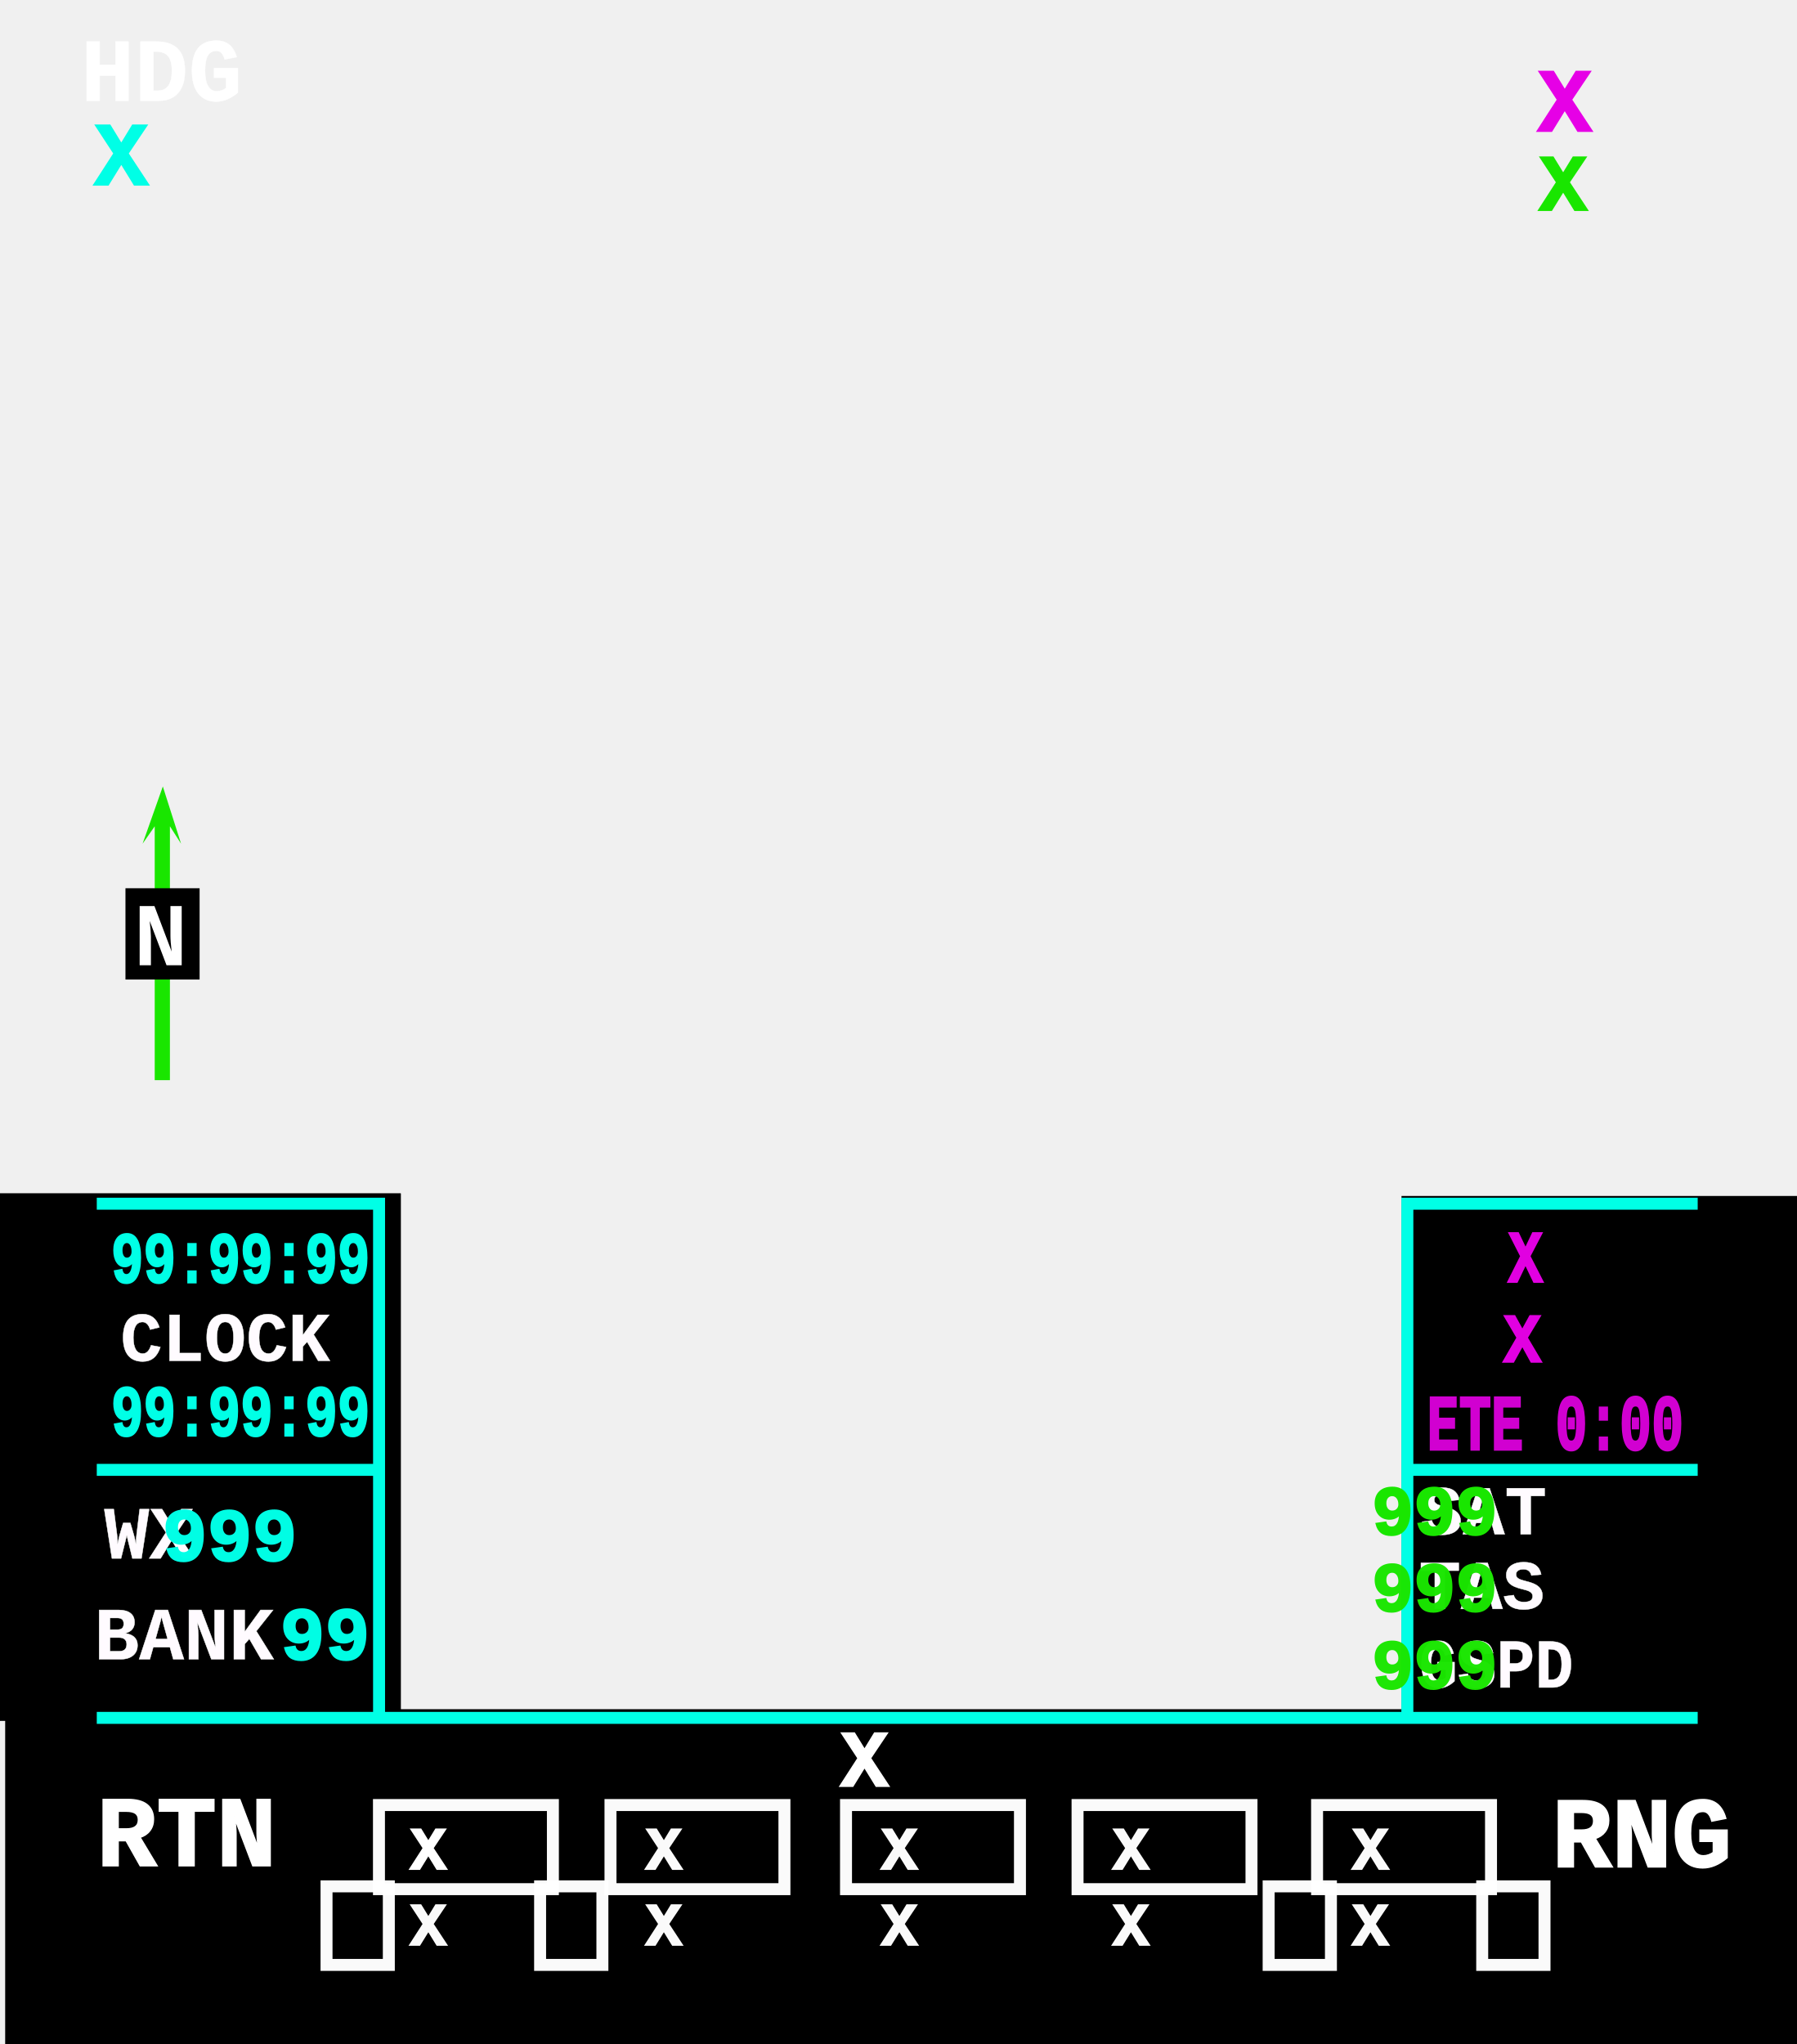
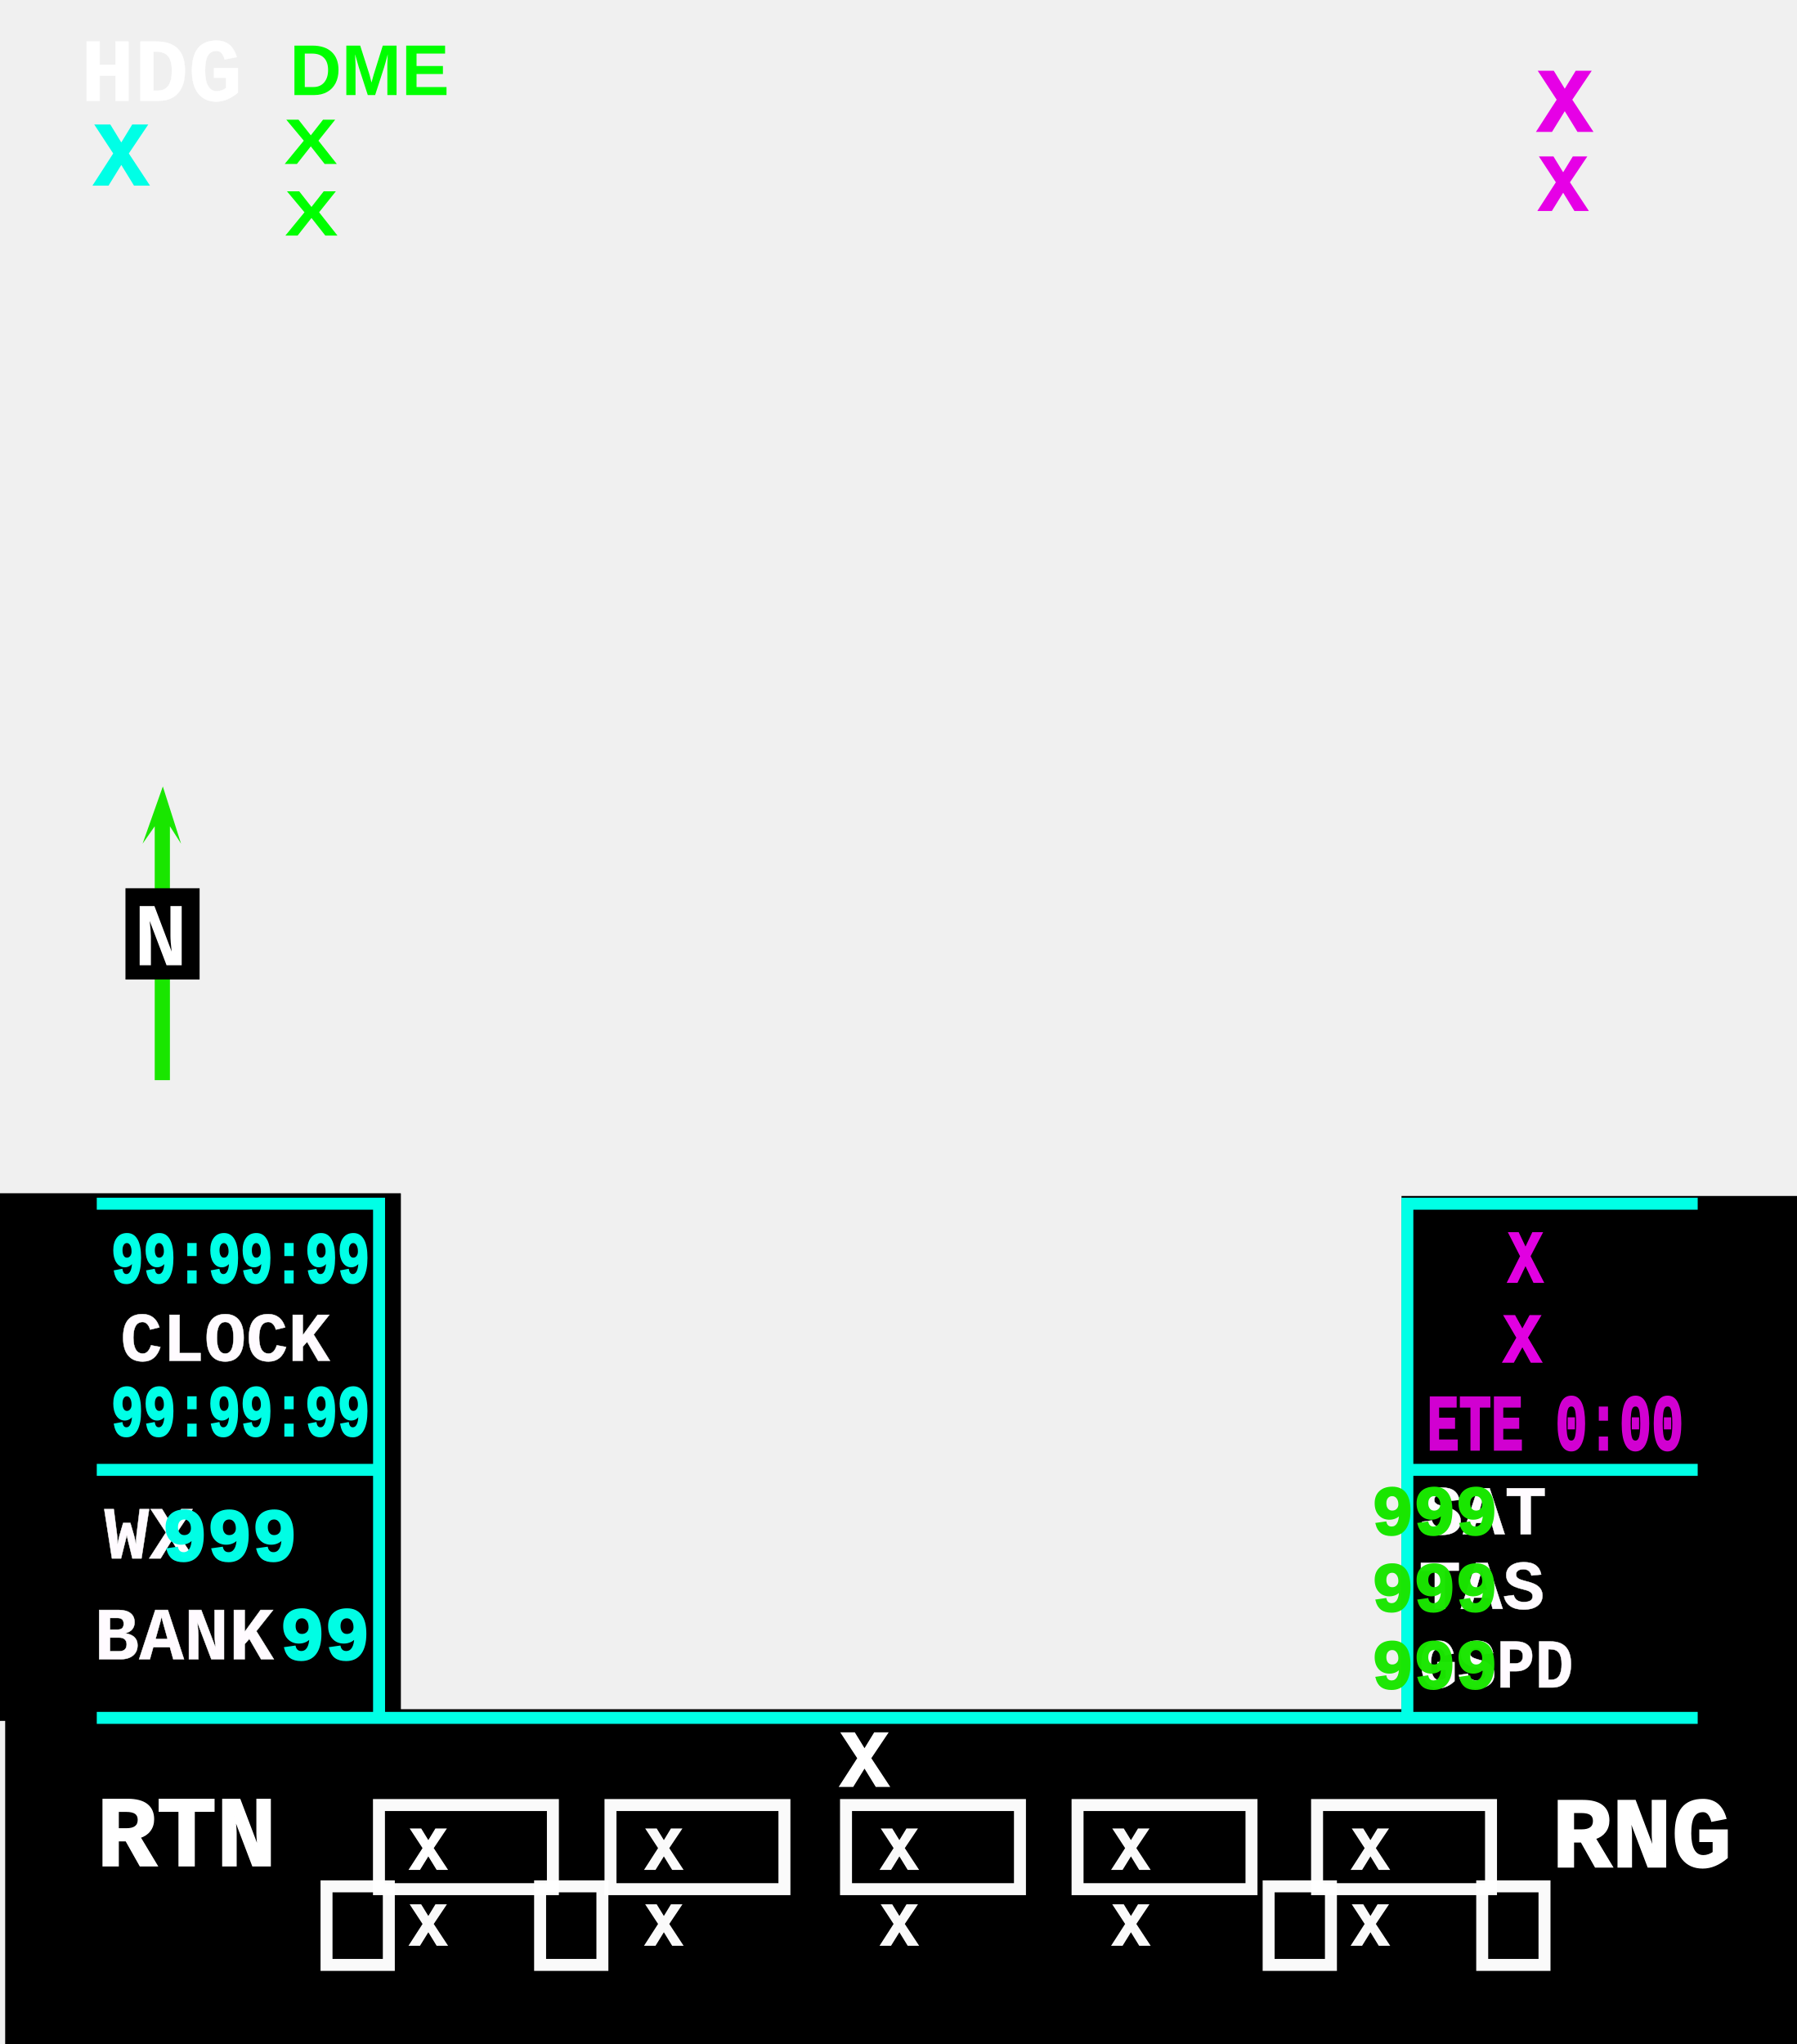
<svg xmlns="http://www.w3.org/2000/svg" xmlns:xlink="http://www.w3.org/1999/xlink" width="900" height="1024" viewBox="0 0 900 1024" id="svg4136" version="1.1">
  <defs id="defs4138">
+     <linearGradient id="linearGradient4690">
+       <stop style="stop-color:#e600e6;stop-opacity:1;" offset="0" id="stop4686" />
+       <stop style="stop-color:#e600e6;stop-opacity:0;" offset="1" id="stop4688" />
+     </linearGradient>
    <linearGradient id="linearGradient4297">
      <stop style="stop-color:#19e600;stop-opacity:1;" offset="0" id="stop4299" />
      <stop style="stop-color:#19e600;stop-opacity:0;" offset="1" id="stop4301" />
    </linearGradient>
    <marker orient="auto" refY="0.0" refX="0.0" id="Arrow2Mend" style="overflow:visible;">
      <path id="path4363" style="fill-rule:evenodd;stroke-width:0.625;stroke-linejoin:round;stroke:#19e600;stroke-opacity:1;fill:#19e600;fill-opacity:1" d="M 8.719,4.034 L -2.207,0.016 L 8.719,-4.002 C 6.973,-1.63 6.983,1.616 8.719,4.034 z " transform="scale(0.6) rotate(180) translate(0,0)" />
    </marker>
    <marker orient="auto" refY="0.0" refX="0.0" id="Arrow2Lend" style="overflow:visible;">
      <path id="path4357" style="fill-rule:evenodd;stroke-width:0.625;stroke-linejoin:round;stroke:#19e600;stroke-opacity:1;fill:#19e600;fill-opacity:1" d="M 8.719,4.034 L -2.207,0.016 L 8.719,-4.002 C 6.973,-1.63 6.983,1.616 8.719,4.034 z " transform="scale(1.1) rotate(180) translate(1,0)" />
    </marker>
    <marker orient="auto" refY="0.0" refX="0.0" id="Arrow1Sstart" style="overflow:visible">
      <path id="path4309" d="M 0.0,0.0 L 5.0,-5.0 L -12.5,0.0 L 5.0,5.0 L 0.0,0.0 z " style="fill-rule:evenodd;stroke:#00ffff;stroke-width:1pt;stroke-opacity:1;fill:#00ffff;fill-opacity:1" transform="scale(0.2) translate(6,0)" />
    </marker>
    <marker orient="auto" refY="0.0" refX="0.0" id="marker4639" style="overflow:visible">
      <path id="path4641" d="M 0.0,0.0 L 5.0,-5.0 L -12.5,0.0 L 5.0,5.0 L 0.0,0.0 z " style="fill-rule:evenodd;stroke:#00ffff;stroke-width:1pt;stroke-opacity:1;fill:#00ffff;fill-opacity:1" transform="scale(0.4) translate(10,0)" />
    </marker>
    <marker orient="auto" refY="0.0" refX="0.0" id="Arrow1Mstart" style="overflow:visible">
      <path id="path4303" d="M 0.0,0.0 L 5.0,-5.0 L -12.5,0.0 L 5.0,5.0 L 0.0,0.0 z " style="fill-rule:evenodd;stroke:#00ffff;stroke-width:1pt;stroke-opacity:1;fill:#00ffff;fill-opacity:1" transform="scale(0.4) translate(10,0)" />
    </marker>
    <marker orient="auto" refY="0.0" refX="0.0" id="Arrow1Lstart" style="overflow:visible">
      <path id="path4297" d="M 0.0,0.0 L 5.0,-5.0 L -12.5,0.0 L 5.0,5.0 L 0.0,0.0 z " style="fill-rule:evenodd;stroke:#00ffff;stroke-width:1pt;stroke-opacity:1;fill:#00ffff;fill-opacity:1" transform="scale(0.8) translate(12.5,0)" />
    </marker>
    <marker orient="auto" refY="0" refX="0" id="Arrow1Sstart-8" style="overflow:visible">
      <path id="path4309-9" d="M 0,0 5,-5 -12.5,0 5,5 0,0 Z" style="fill:#00ffff;fill-opacity:1;fill-rule:evenodd;stroke:#00ffff;stroke-width:1pt;stroke-opacity:1" transform="matrix(0.2,0,0,0.2,1.2,0)" />
    </marker>
    <marker orient="auto" refY="0" refX="0" id="Arrow1Sstart-7" style="overflow:visible">
      <path id="path4309-6" d="M 0,0 5,-5 -12.5,0 5,5 0,0 Z" style="fill:#00ffff;fill-opacity:1;fill-rule:evenodd;stroke:#00ffff;stroke-width:1pt;stroke-opacity:1" transform="matrix(0.2,0,0,0.2,1.2,0)" />
    </marker>
    <linearGradient xlink:href="#linearGradient4297" id="linearGradient4303" x1="789.121" y1="757.16" x2="849.047" y2="757.16" gradientUnits="userSpaceOnUse" />
+     <linearGradient xlink:href="#linearGradient4690" id="linearGradient4692" x1="788.616" y1="92.041" x2="813.62" y2="92.041" gradientUnits="userSpaceOnUse" />
  </defs>
  <g id="layer7" style="display:inline">
    <rect style="opacity:1;fill:#000000;fill-opacity:1;stroke:#000000;stroke-width:0.149;stroke-miterlimit:4;stroke-dasharray:none;stroke-dashoffset:0;stroke-opacity:1" id="rect1" width="199.222" height="262.847" x="702.232" y="599.236" />
    <rect style="opacity:1;fill:#000000;fill-opacity:1;stroke:#000000;stroke-width:0.153;stroke-miterlimit:4;stroke-dasharray:none;stroke-dashoffset:0;stroke-opacity:1" id="rect2" width="200.762" height="264.172" x="-0.024" y="597.909" />
    <rect style="opacity:1;fill:#000000;fill-opacity:1;stroke:#000000;stroke-width:0.276;stroke-miterlimit:4;stroke-dasharray:none;stroke-dashoffset:0;stroke-opacity:1" id="rect3" width="899.924" height="170.222" x="2.772" y="856.43" />
  </g>
  <g id="layer4" style="display:inline">
    <path style="fill:#000000;fill-opacity:1;fill-rule:nonzero;stroke:#00ffe6;stroke-width:6;stroke-linecap:butt;stroke-linejoin:miter;stroke-miterlimit:4;stroke-dasharray:none;stroke-opacity:1" d="m 48.487,603.03 141.421,0 0,257.589" id="path5688" />
    <path style="fill:none;fill-rule:evenodd;stroke:#00ffe6;stroke-width:6;stroke-linecap:butt;stroke-linejoin:miter;stroke-miterlimit:4;stroke-dasharray:none;stroke-opacity:1" d="m 48.487,736.37 141.421,0" id="path5690" />
    <path style="fill:none;fill-rule:evenodd;stroke:#00ffe6;stroke-width:6;stroke-linecap:butt;stroke-linejoin:miter;stroke-miterlimit:4;stroke-dasharray:none;stroke-opacity:1" d="m 850.548,603.03 -145.462,0 0,257.589" id="path5692" />
    <path style="fill:none;fill-rule:evenodd;stroke:#00ffe6;stroke-width:6;stroke-linecap:butt;stroke-linejoin:miter;stroke-miterlimit:4;stroke-dasharray:none;stroke-opacity:1" d="m 850.548,736.37 -145.462,0" id="path5694" />
    <path style="fill:none;fill-rule:evenodd;stroke:#00ffe6;stroke-width:6;stroke-linecap:butt;stroke-linejoin:miter;stroke-miterlimit:4;stroke-dasharray:none;stroke-opacity:1" d="m 48.487,860.619 802.061,0" id="path5696" />
  </g>
  <g id="layer5" style="display:inline">
    <text xml:space="preserve" style="font-style:normal;font-variant:normal;font-weight:bold;font-stretch:normal;line-height:0%;font-family:'Liberation Mono';-inkscape-font-specification:'Liberation Mono, Bold';text-align:start;letter-spacing:0px;word-spacing:0px;writing-mode:lr-tb;text-anchor:start;fill:#fffbff;fill-opacity:1;stroke:#ffffff;stroke-width:0.2;stroke-linecap:butt;stroke-linejoin:miter;stroke-miterlimit:4;stroke-dasharray:none;stroke-opacity:1" x="52.235" y="780.744" id="text5718-3">
      <tspan id="tspan5740" x="52.235" y="780.744" style="font-size:37.5px;line-height:1.25">WX</tspan>
    </text>
    <text xml:space="preserve" style="font-style:normal;font-variant:normal;font-weight:bold;font-stretch:normal;line-height:0%;font-family:'Liberation Mono';-inkscape-font-specification:'Liberation Mono, Bold';text-align:start;letter-spacing:0px;word-spacing:0px;writing-mode:lr-tb;text-anchor:start;fill:#fffbff;fill-opacity:1;stroke:#ffffff;stroke-width:0.2;stroke-linecap:butt;stroke-linejoin:miter;stroke-miterlimit:4;stroke-dasharray:none;stroke-opacity:1" x="711.864" y="768.622" id="text5718-71-9">
      <tspan id="tspan5809" x="711.864" y="768.622" style="font-size:35px;line-height:1.25">SAT</tspan>
    </text>
    <text xml:space="preserve" style="font-style:normal;font-variant:normal;font-weight:bold;font-stretch:normal;line-height:0%;font-family:'Liberation Mono';-inkscape-font-specification:'Liberation Mono, Bold';text-align:start;letter-spacing:0px;word-spacing:0px;writing-mode:lr-tb;text-anchor:start;fill:#fffbff;fill-opacity:1;stroke:#ffffff;stroke-width:0.2;stroke-linecap:butt;stroke-linejoin:miter;stroke-miterlimit:4;stroke-dasharray:none;stroke-opacity:1" x="710.854" y="806.018" id="text5718-71-6">
      <tspan id="tspan5819" x="710.854" y="806.018" style="font-size:35px;line-height:1.25">TAS</tspan>
    </text>
    <text xml:space="preserve" style="font-style:normal;font-variant:normal;font-weight:bold;font-stretch:normal;line-height:0%;font-family:'Liberation Mono';-inkscape-font-specification:'Liberation Mono, Bold';text-align:start;letter-spacing:0px;word-spacing:0px;writing-mode:lr-tb;text-anchor:start;fill:#fffbff;fill-opacity:1;stroke:#ffffff;stroke-width:0.2;stroke-linecap:butt;stroke-linejoin:miter;stroke-miterlimit:4;stroke-dasharray:none;stroke-opacity:1" x="740.884" y="811.251" id="text5718-71-4" transform="scale(0.9596133,1.042086)">
      <tspan id="tspan5829" x="740.884" y="811.251" style="font-size:33.586px;line-height:1.25">GSPD</tspan>
    </text>
    <text xml:space="preserve" style="font-style:normal;font-variant:normal;font-weight:bold;font-stretch:normal;line-height:0%;font-family:'Liberation Mono';-inkscape-font-specification:'Liberation Mono, Bold';text-align:start;letter-spacing:0px;word-spacing:0px;writing-mode:lr-tb;text-anchor:start;fill:#fffbff;fill-opacity:1;stroke:#ffffff;stroke-width:0.2;stroke-linecap:butt;stroke-linejoin:miter;stroke-miterlimit:4;stroke-dasharray:none;stroke-opacity:1" x="47.184" y="831.252" id="text5718-3-9">
      <tspan id="tspan4299" x="47.184" y="831.252" style="font-size:37.5px;line-height:1.25">BANK</tspan>
    </text>
    <text xml:space="preserve" style="font-style:normal;font-variant:normal;font-weight:bold;font-stretch:normal;line-height:0%;font-family:'Liberation Mono';-inkscape-font-specification:'Liberation Mono, Bold';text-align:start;letter-spacing:0px;word-spacing:0px;writing-mode:lr-tb;text-anchor:start;fill:#fffbff;fill-opacity:1;stroke:#ffffff;stroke-width:0.2;stroke-linecap:butt;stroke-linejoin:miter;stroke-miterlimit:4;stroke-dasharray:none;stroke-opacity:1" x="60.316" y="681.749" id="text5718-3-5">
      <tspan id="tspan4309" x="60.316" y="681.749" style="font-size:35px;line-height:1.25">CLOCK</tspan>
    </text>
    <text xml:space="preserve" style="font-style:normal;font-variant:normal;font-weight:bold;font-stretch:normal;line-height:0%;font-family:'Liberation Mono';-inkscape-font-specification:'Liberation Mono, Bold';text-align:start;letter-spacing:0px;word-spacing:0px;writing-mode:lr-tb;text-anchor:start;fill:#ffffff;fill-opacity:1;stroke:#ffffff;stroke-width:0.2;stroke-linecap:butt;stroke-linejoin:miter;stroke-miterlimit:4;stroke-dasharray:none;stroke-opacity:1" x="40.397" y="50.461" id="text5718-3-5-2">
      <tspan id="tspan4335" x="40.397" y="50.461" style="font-size:45px;line-height:1.25">HDG</tspan>
+     </text>
+     <text xml:space="preserve" style="font-style:normal;font-variant:normal;font-weight:bold;font-stretch:normal;font-size:36px;line-height:0%;font-family:'Liberation Sans';-inkscape-font-specification:'Liberation Sans, Bold';font-variant-ligatures:normal;font-variant-caps:normal;font-variant-numeric:normal;font-feature-settings:normal;text-align:start;letter-spacing:0px;word-spacing:0px;writing-mode:lr;text-anchor:start;display:inline;fill:#00ff00;fill-opacity:1;stroke:none;stroke-width:0.2;stroke-linecap:butt;stroke-linejoin:miter;stroke-miterlimit:4;stroke-dasharray:none;stroke-opacity:1;" x="145.106" y="47.614" id="dmeTxt">
+       <tspan id="tspan144" x="145.106" y="47.614">DME</tspan>
+     </text>
+     <text xml:space="preserve" style="font-style:normal;font-variant:normal;font-weight:bold;font-stretch:normal;font-size:36px;line-height:0%;font-family:'Liberation Sans';-inkscape-font-specification:'Liberation Sans, Bold';font-variant-ligatures:normal;font-variant-caps:normal;font-variant-numeric:normal;font-feature-settings:normal;text-align:start;letter-spacing:0px;word-spacing:0px;writing-mode:lr;text-anchor:start;display:inline;fill:#00ff00;fill-opacity:1;stroke:none;stroke-width:0.223;stroke-linecap:butt;stroke-linejoin:miter;stroke-miterlimit:4;stroke-dasharray:none;stroke-opacity:1;" x="127.466" y="91.7" id="dmeDist" transform="scale(1.116251,0.8958555)">
+       <tspan id="tspan1017" x="127.466" y="91.7" style="font-style:normal;font-variant:normal;font-weight:bold;font-stretch:normal;font-size:36px;font-family:'Liberation Sans';-inkscape-font-specification:'Liberation Sans, Bold';font-variant-ligatures:normal;font-variant-caps:normal;font-variant-numeric:normal;font-feature-settings:normal;text-align:start;writing-mode:lr;text-anchor:start;stroke-width:0.223;">X</tspan>
+     </text>
+     <text xml:space="preserve" style="font-style:normal;font-variant:normal;font-weight:bold;font-stretch:normal;font-size:36px;line-height:0%;font-family:'Liberation Sans';-inkscape-font-specification:'Liberation Sans, Bold';font-variant-ligatures:normal;font-variant-caps:normal;font-variant-numeric:normal;font-feature-settings:normal;text-align:start;letter-spacing:0px;word-spacing:0px;writing-mode:lr;text-anchor:start;display:inline;fill:#00ff00;fill-opacity:1;stroke:none;stroke-width:0.223;stroke-linecap:butt;stroke-linejoin:miter;stroke-miterlimit:4;stroke-dasharray:none;stroke-opacity:1;" x="127.768" y="131.745" id="dmeId" transform="scale(1.116251,0.8958555)">
+       <tspan id="tspan1017-1" x="127.768" y="131.745" style="font-style:normal;font-variant:normal;font-weight:bold;font-stretch:normal;font-size:36px;font-family:'Liberation Sans';-inkscape-font-specification:'Liberation Sans, Bold';font-variant-ligatures:normal;font-variant-caps:normal;font-variant-numeric:normal;font-feature-settings:normal;text-align:start;writing-mode:lr;text-anchor:start;stroke-width:0.223;">X</tspan>
    </text>
  </g>
  <g id="layer2" style="display:inline;opacity:1">
    <text xml:space="preserve" style="font-style:normal;font-variant:normal;font-weight:bold;font-stretch:normal;line-height:0%;font-family:'Liberation Mono';-inkscape-font-specification:'Liberation Mono, Bold';text-align:start;letter-spacing:0px;word-spacing:0px;writing-mode:lr-tb;text-anchor:start;fill:#00ffe6;fill-opacity:1;stroke:#00ffe6;stroke-width:1px;stroke-linecap:butt;stroke-linejoin:miter;stroke-opacity:1" x="64.29" y="556.321" id="clock" transform="scale(0.8660254,1.1547)">
      <tspan id="tspan4331" x="64.29" y="556.321" style="font-size:31.177px;line-height:1.25">99:99:99</tspan>
    </text>
    <text xml:space="preserve" style="font-style:normal;font-variant:normal;font-weight:bold;font-stretch:normal;line-height:0%;font-family:'Liberation Mono';-inkscape-font-specification:'Liberation Mono, Bold';text-align:start;letter-spacing:0px;word-spacing:0px;writing-mode:lr-tb;text-anchor:start;fill:#00ffe6;fill-opacity:1;stroke:#00ffe6;stroke-width:1px;stroke-linecap:butt;stroke-linejoin:miter;stroke-opacity:1" x="64.29" y="622.807" id="chrono" transform="scale(0.8660254,1.1547)">
      <tspan id="tspan4331-8" x="64.29" y="622.807" style="font-size:31.177px;line-height:1.25">99:99:99</tspan>
    </text>
    <text xml:space="preserve" style="font-style:normal;font-variant:normal;font-weight:bold;font-stretch:normal;line-height:0%;font-family:'Liberation Mono';-inkscape-font-specification:'Liberation Mono, Bold';text-align:end;letter-spacing:0px;word-spacing:0px;writing-mode:lr-tb;text-anchor:end;opacity:0.99;fill:#00ffe6;fill-opacity:1;stroke:#00ffe6;stroke-width:1px;stroke-linecap:butt;stroke-linejoin:miter;stroke-opacity:1" x="184.868" y="781.787" id="wx">
      <tspan id="tspan4361" x="184.868" y="781.787" style="font-size:37.5px;line-height:1.25">999</tspan>
    </text>
    <text xml:space="preserve" style="font-style:normal;font-variant:normal;font-weight:bold;font-stretch:normal;line-height:0%;font-family:'Liberation Mono';-inkscape-font-specification:'Liberation Mono, Bold';text-align:start;letter-spacing:0px;word-spacing:0px;writing-mode:lr-tb;text-anchor:start;opacity:0.99;fill:#00ffe6;fill-opacity:1;stroke:#00ffe6;stroke-width:1px;stroke-linecap:butt;stroke-linejoin:miter;stroke-opacity:1" x="140.289" y="831.304" id="bank">
      <tspan id="tspan4381" x="140.289" y="831.304" style="font-size:37.5px;line-height:1.25">99</tspan>
    </text>
    <text xml:space="preserve" style="font-style:normal;font-variant:normal;font-weight:bold;font-stretch:normal;font-size:35px;line-height:0%;font-family:'Liberation Mono';-inkscape-font-specification:'Liberation Mono, Bold';font-variant-ligatures:normal;font-variant-caps:normal;font-variant-numeric:normal;font-feature-settings:normal;text-align:end;letter-spacing:0px;word-spacing:0px;writing-mode:lr-tb;text-anchor:end;fill:#19e600;fill-opacity:1;stroke:#19e600;stroke-width:1px;stroke-linecap:butt;stroke-linejoin:miter;stroke-opacity:1" x="855.285" y="768.695" id="sat">
      <tspan id="tspan4295" x="855.285" y="768.695" style="font-style:normal;font-variant:normal;font-weight:bold;font-stretch:normal;font-size:35px;line-height:1.25;font-family:'Liberation Mono';-inkscape-font-specification:'Liberation Mono, Bold';font-variant-ligatures:normal;font-variant-caps:normal;font-variant-numeric:normal;font-feature-settings:normal;text-align:end;writing-mode:lr-tb;text-anchor:end;fill:#19e600;fill-opacity:1">999</tspan>
    </text>
    <text xml:space="preserve" style="font-style:normal;font-variant:normal;font-weight:bold;font-stretch:normal;font-size:35px;line-height:0%;font-family:'Liberation Mono';-inkscape-font-specification:'Liberation Mono, Bold';font-variant-ligatures:normal;font-variant-caps:normal;font-variant-numeric:normal;font-feature-settings:normal;text-align:end;letter-spacing:0px;word-spacing:0px;writing-mode:lr-tb;text-anchor:end;opacity:0.98;fill:#19e600;fill-opacity:1;stroke:#19e600;stroke-width:1px;stroke-linecap:butt;stroke-linejoin:miter;stroke-opacity:1" x="855.285" y="807.081" id="tas">
      <tspan id="tspan4413" x="855.285" y="807.081" style="font-style:normal;font-variant:normal;font-weight:bold;font-stretch:normal;font-size:35px;line-height:1.25;font-family:'Liberation Mono';-inkscape-font-specification:'Liberation Mono, Bold';font-variant-ligatures:normal;font-variant-caps:normal;font-variant-numeric:normal;font-feature-settings:normal;text-align:end;writing-mode:lr-tb;text-anchor:end">999</tspan>
    </text>
    <text xml:space="preserve" style="font-style:normal;font-variant:normal;font-weight:bold;font-stretch:normal;font-size:35px;line-height:0%;font-family:'Liberation Mono';-inkscape-font-specification:'Liberation Mono, Bold';font-variant-ligatures:normal;font-variant-caps:normal;font-variant-numeric:normal;font-feature-settings:normal;text-align:end;letter-spacing:0px;word-spacing:0px;writing-mode:lr-tb;text-anchor:end;opacity:0.98;fill:#19e600;fill-opacity:1;stroke:#19e600;stroke-width:1px;stroke-linecap:butt;stroke-linejoin:miter;stroke-opacity:1" x="855.285" y="845.795" id="gspd">
      <tspan id="tspan4413-4" x="855.285" y="845.795" style="font-style:normal;font-variant:normal;font-weight:bold;font-stretch:normal;font-size:35px;line-height:1.25;font-family:'Liberation Mono';-inkscape-font-specification:'Liberation Mono, Bold';font-variant-ligatures:normal;font-variant-caps:normal;font-variant-numeric:normal;font-feature-settings:normal;text-align:end;writing-mode:lr-tb;text-anchor:end">999</tspan>
    </text>
    <text xml:space="preserve" style="font-style:normal;font-variant:normal;font-weight:bold;font-stretch:normal;line-height:0%;font-family:'Liberation Mono';-inkscape-font-specification:'Liberation Mono, Bold';text-align:center;letter-spacing:0px;word-spacing:0px;writing-mode:lr-tb;text-anchor:middle;opacity:0.98;fill:#e600e6;fill-opacity:1;stroke:#e600e6;stroke-width:1px;stroke-linecap:butt;stroke-linejoin:miter;stroke-opacity:1" x="884.231" y="566.524" id="navDist" transform="scale(0.8822838,1.133422)">
      <tspan id="tspan4289" x="884.231" y="566.524" style="font-size:32.5px;line-height:1.25">X</tspan>
    </text>
    <text xml:space="preserve" style="font-style:normal;font-variant:normal;font-weight:bold;font-stretch:normal;line-height:0%;font-family:'Liberation Mono';-inkscape-font-specification:'Liberation Mono, Bold';text-align:center;letter-spacing:0px;word-spacing:0px;writing-mode:lr-tb;text-anchor:middle;opacity:0.98;fill:#e600e6;fill-opacity:1;stroke:#e600e6;stroke-width:1.163px;stroke-linecap:butt;stroke-linejoin:miter;stroke-opacity:1" x="823.976" y="645.429" id="navId" transform="scale(0.9462785,1.056771)">
      <tspan id="tspan4291" x="823.976" y="645.429" style="font-style:normal;font-variant:normal;font-weight:bold;font-stretch:normal;font-size:32.5px;line-height:125%;font-family:'Liberation Mono';-inkscape-font-specification:'Liberation Mono, Bold';text-align:center;writing-mode:lr-tb;text-anchor:middle;stroke-width:1.163px">X</tspan>
    </text>
    <text xml:space="preserve" style="font-style:normal;font-variant:normal;font-weight:bold;font-stretch:normal;line-height:0%;font-family:'Liberation Mono';-inkscape-font-specification:'Liberation Mono, Bold';text-align:justify;letter-spacing:0px;word-spacing:0px;writing-mode:lr-tb;text-anchor:start;opacity:0.91;fill:#e600e6;fill-opacity:1;stroke:#e600e6;stroke-width:1px;stroke-linecap:butt;stroke-linejoin:miter;stroke-opacity:1" x="867.807" y="598.251" id="navTtw" transform="scale(0.823847,1.213818)">
      <tspan id="tspan4281" x="867.807" y="598.251" style="font-size:32.5px;line-height:1.25">ETE 0:00</tspan>
    </text>
    <text xml:space="preserve" style="font-style:normal;font-variant:normal;font-weight:bold;font-stretch:normal;line-height:0%;font-family:'Liberation Mono';-inkscape-font-specification:'Liberation Mono, Bold';text-align:center;letter-spacing:0px;word-spacing:0px;writing-mode:lr-tb;text-anchor:middle;fill:#e600e6;fill-opacity:1;stroke:#e600e6;stroke-width:1px;stroke-linecap:butt;stroke-linejoin:miter;stroke-opacity:1" x="801.924" y="65.58" id="navType">
      <tspan id="tspan4313" x="801.924" y="65.58" style="font-size:45px;line-height:1.25">X</tspan>
    </text>
    <text xml:space="preserve" style="font-style:normal;font-variant:normal;font-weight:bold;font-stretch:normal;line-height:0%;font-family:'Liberation Mono';-inkscape-font-specification:'Liberation Mono, Bold';text-align:center;letter-spacing:0px;word-spacing:0px;writing-mode:lr-tb;text-anchor:middle;opacity:1;fill:#00ffe6;fill-opacity:1;stroke:#00ffe6;stroke-width:1px;stroke-linecap:butt;stroke-linejoin:miter;stroke-opacity:1;" x="78.739" y="92.506" id="hdgAnn">
      <tspan id="tspan4217" x="78.739" y="92.506" style="font-size:45px;line-height:1.25;">X</tspan>
    </text>
-     <text xml:space="preserve" style="font-style:normal;font-variant:normal;font-weight:bold;font-stretch:normal;line-height:0%;font-family:'Liberation Mono';-inkscape-font-specification:'Liberation Mono, Bold';text-align:center;letter-spacing:0px;word-spacing:0px;writing-mode:lr-tb;text-anchor:middle;display:inline;opacity:1;fill:#19e600;fill-opacity:1;stroke:#19e600;stroke-width:1px;stroke-linecap:butt;stroke-linejoin:miter;stroke-opacity:1" x="801.118" y="105.215" id="distRem">
-       <tspan id="tspan4313-6" x="801.118" y="105.215" style="font-size:40px;line-height:1.25">X</tspan>
+     <text xml:space="preserve" style="font-style:normal;font-variant:normal;font-weight:bold;font-stretch:normal;line-height:0%;font-family:'Liberation Mono';-inkscape-font-specification:'Liberation Mono, Bold';text-align:center;letter-spacing:0px;word-spacing:0px;writing-mode:lr-tb;text-anchor:middle;display:inline;opacity:1;fill:#e600e6;fill-opacity:1;stroke:#e600e6;stroke-width:1px;stroke-linecap:butt;stroke-linejoin:miter;stroke-opacity:1;" x="801.118" y="105.215" id="distRem">
+       <tspan id="tspan4313-6" x="801.118" y="105.215" style="font-size:40px;line-height:1.25;fill:#e600e6;fill-opacity:1;stroke:#e600e6;stroke-opacity:1;">X</tspan>
    </text>
  </g>
  <g id="layer3" style="display:inline;opacity:1">
    <text xml:space="preserve" style="font-style:normal;font-variant:normal;font-weight:bold;font-stretch:normal;line-height:0%;font-family:'Liberation Mono';-inkscape-font-specification:'Liberation Mono, Bold';text-align:center;letter-spacing:0px;word-spacing:0px;writing-mode:lr-tb;text-anchor:middle;fill:#ffffff;fill-opacity:1;stroke:#ffffff;stroke-width:1px;stroke-linecap:butt;stroke-linejoin:miter;stroke-opacity:1" x="451.099" y="894.714" id="main">
      <tspan id="tspan4204" x="451.099" y="894.714" style="font-size:40px;line-height:1.25">X</tspan>
    </text>
    <text xml:space="preserve" style="font-style:normal;font-variant:normal;font-weight:bold;font-stretch:normal;line-height:0%;font-family:'Liberation Mono';-inkscape-font-specification:'Liberation Mono, Bold';text-align:start;letter-spacing:0px;word-spacing:0px;writing-mode:lr-tb;text-anchor:start;fill:#ffffff;fill-opacity:1;stroke:#ffffff;stroke-width:1px;stroke-linecap:butt;stroke-linejoin:miter;stroke-opacity:1" x="48.487" y="934.571" id="text4206">
      <tspan id="tspan4208" x="48.487" y="934.571" style="font-size:50px;line-height:1.25">RTN</tspan>
    </text>
    <text xml:space="preserve" style="font-style:normal;font-variant:normal;font-weight:bold;font-stretch:normal;line-height:0%;font-family:'Liberation Mono';-inkscape-font-specification:'Liberation Mono, Bold';text-align:justify;letter-spacing:0px;word-spacing:0px;writing-mode:lr-tb;text-anchor:start;fill:#ffffff;fill-opacity:1;stroke:#ffffff;stroke-width:1px;stroke-linecap:butt;stroke-linejoin:miter;stroke-opacity:1" x="777.571" y="935.143" id="text4210">
      <tspan id="tspan4212" x="777.571" y="935.143" style="font-size:50px;line-height:1.25">RNG</tspan>
    </text>
    <text xml:space="preserve" style="font-style:normal;font-variant:normal;font-weight:bold;font-stretch:normal;line-height:0%;font-family:'Liberation Mono';-inkscape-font-specification:'Liberation Mono, Bold';text-align:center;letter-spacing:0px;word-spacing:0px;writing-mode:lr-tb;text-anchor:middle;fill:#ffffff;fill-opacity:1;stroke:#ffffff;stroke-width:1px;stroke-linecap:butt;stroke-linejoin:miter;stroke-opacity:1" x="232.571" y="936.286" id="menu1">
      <tspan id="tspan4213" x="232.571" y="936.286" style="font-size:30px;line-height:1.25">X</tspan>
    </text>
    <text xml:space="preserve" style="font-style:normal;font-variant:normal;font-weight:bold;font-stretch:normal;line-height:0%;font-family:'Liberation Mono';-inkscape-font-specification:'Liberation Mono, Bold';text-align:center;letter-spacing:0px;word-spacing:0px;writing-mode:lr-tb;text-anchor:middle;opacity:0.98;fill:#ffffff;fill-opacity:1;stroke:#ffffff;stroke-width:1px;stroke-linecap:butt;stroke-linejoin:miter;stroke-opacity:1" x="350.571" y="936.286" id="menu2">
      <tspan id="tspan4213-8" x="350.571" y="936.286" style="font-size:30px;line-height:1.25">X</tspan>
    </text>
    <text xml:space="preserve" style="font-style:normal;font-variant:normal;font-weight:bold;font-stretch:normal;line-height:0%;font-family:'Liberation Mono';-inkscape-font-specification:'Liberation Mono, Bold';text-align:center;letter-spacing:0px;word-spacing:0px;writing-mode:lr-tb;text-anchor:middle;opacity:0.98;fill:#ffffff;fill-opacity:1;stroke:#ffffff;stroke-width:1px;stroke-linecap:butt;stroke-linejoin:miter;stroke-opacity:1" x="468.571" y="936.286" id="menu3">
      <tspan id="tspan4213-8-1" x="468.571" y="936.286" style="font-size:30px;line-height:1.25">X</tspan>
    </text>
    <text xml:space="preserve" style="font-style:normal;font-variant:normal;font-weight:bold;font-stretch:normal;line-height:0%;font-family:'Liberation Mono';-inkscape-font-specification:'Liberation Mono, Bold';text-align:center;letter-spacing:0px;word-spacing:0px;writing-mode:lr-tb;text-anchor:middle;opacity:0.98;fill:#ffffff;fill-opacity:1;stroke:#ffffff;stroke-width:1px;stroke-linecap:butt;stroke-linejoin:miter;stroke-opacity:1" x="584.571" y="936.286" id="menu4">
      <tspan id="tspan4213-8-8" x="584.571" y="936.286" style="font-size:30px;line-height:1.25">X</tspan>
    </text>
    <text xml:space="preserve" style="font-style:normal;font-variant:normal;font-weight:bold;font-stretch:normal;line-height:0%;font-family:'Liberation Mono';-inkscape-font-specification:'Liberation Mono, Bold';text-align:center;letter-spacing:0px;word-spacing:0px;writing-mode:lr-tb;text-anchor:middle;opacity:0.98;fill:#ffffff;fill-opacity:1;stroke:#ffffff;stroke-width:1px;stroke-linecap:butt;stroke-linejoin:miter;stroke-opacity:1" x="704.571" y="936.286" id="menu5">
      <tspan id="tspan4213-8-9" x="704.571" y="936.286" style="font-size:30px;line-height:1.25">X</tspan>
    </text>
    <text xml:space="preserve" style="font-style:normal;font-variant:normal;font-weight:bold;font-stretch:normal;line-height:0%;font-family:'Liberation Mono';-inkscape-font-specification:'Liberation Mono, Bold';text-align:center;letter-spacing:0px;word-spacing:0px;writing-mode:lr-tb;text-anchor:middle;opacity:0.98;fill:#ffffff;fill-opacity:1;stroke:#ffffff;stroke-width:1px;stroke-linecap:butt;stroke-linejoin:miter;stroke-opacity:1" x="232.571" y="974.286" id="menu1b">
      <tspan id="tspan4213-86" x="232.571" y="974.286" style="font-size:30px;line-height:1.25">X</tspan>
    </text>
    <text xml:space="preserve" style="font-style:normal;font-variant:normal;font-weight:bold;font-stretch:normal;line-height:0%;font-family:'Liberation Mono';-inkscape-font-specification:'Liberation Mono, Bold';text-align:center;letter-spacing:0px;word-spacing:0px;writing-mode:lr-tb;text-anchor:middle;opacity:0.98;fill:#ffffff;fill-opacity:1;stroke:#ffffff;stroke-width:1px;stroke-linecap:butt;stroke-linejoin:miter;stroke-opacity:1" x="350.571" y="974.286" id="menu2b">
      <tspan id="tspan4213-8-4" x="350.571" y="974.286" style="font-size:30px;line-height:1.25">X</tspan>
    </text>
    <text xml:space="preserve" style="font-style:normal;font-variant:normal;font-weight:bold;font-stretch:normal;line-height:0%;font-family:'Liberation Mono';-inkscape-font-specification:'Liberation Mono, Bold';text-align:center;letter-spacing:0px;word-spacing:0px;writing-mode:lr-tb;text-anchor:middle;opacity:0.98;fill:#ffffff;fill-opacity:1;stroke:#ffffff;stroke-width:1px;stroke-linecap:butt;stroke-linejoin:miter;stroke-opacity:1" x="468.571" y="974.286" id="menu3b">
      <tspan id="tspan4213-8-1-8" x="468.571" y="974.286" style="font-size:30px;line-height:1.25">X</tspan>
    </text>
    <text xml:space="preserve" style="font-style:normal;font-variant:normal;font-weight:bold;font-stretch:normal;line-height:0%;font-family:'Liberation Mono';-inkscape-font-specification:'Liberation Mono, Bold';text-align:center;letter-spacing:0px;word-spacing:0px;writing-mode:lr-tb;text-anchor:middle;opacity:0.98;fill:#ffffff;fill-opacity:1;stroke:#ffffff;stroke-width:1px;stroke-linecap:butt;stroke-linejoin:miter;stroke-opacity:1" x="584.571" y="974.286" id="menu4b">
      <tspan id="tspan4213-8-8-9" x="584.571" y="974.286" style="font-size:30px;line-height:1.25">X</tspan>
    </text>
    <text xml:space="preserve" style="font-style:normal;font-variant:normal;font-weight:bold;font-stretch:normal;line-height:0%;font-family:'Liberation Mono';-inkscape-font-specification:'Liberation Mono, Bold';text-align:center;letter-spacing:0px;word-spacing:0px;writing-mode:lr-tb;text-anchor:middle;opacity:0.98;fill:#ffffff;fill-opacity:1;stroke:#ffffff;stroke-width:1px;stroke-linecap:butt;stroke-linejoin:miter;stroke-opacity:1" x="704.571" y="974.286" id="menu5b">
      <tspan id="tspan4213-8-9-7" x="704.571" y="974.286" style="font-size:30px;line-height:1.25">X</tspan>
    </text>
  </g>
  <g id="layer6" style="display:inline">
    <rect style="opacity:0.98;fill:none;fill-opacity:1;fill-rule:nonzero;stroke:#ffffff;stroke-width:6;stroke-miterlimit:4;stroke-dasharray:none;stroke-dashoffset:0;stroke-opacity:1" id="cdr1" width="87.143" height="42.143" x="189.857" y="904.286" />
    <rect y="945.021" x="163.592" height="39.358" width="31.21" id="cdr1a" style="opacity:0.98;fill:none;fill-opacity:1;fill-rule:nonzero;stroke:#ffffff;stroke-width:6;stroke-miterlimit:4;stroke-dasharray:none;stroke-dashoffset:0;stroke-opacity:1" />
    <rect style="opacity:0.98;fill:none;fill-opacity:1;fill-rule:nonzero;stroke:#ffffff;stroke-width:6;stroke-miterlimit:4;stroke-dasharray:none;stroke-dashoffset:0;stroke-opacity:1" id="cdr5a" width="31.21" height="39.358" x="635.592" y="945.021" />
    <rect style="opacity:0.98;fill:none;fill-opacity:1;fill-rule:nonzero;stroke:#ffffff;stroke-width:6;stroke-miterlimit:4;stroke-dasharray:none;stroke-dashoffset:0;stroke-opacity:1" id="cdr1b" width="31.21" height="39.358" x="270.592" y="945.021" />
    <rect y="945.021" x="742.592" height="39.358" width="31.21" id="cdr5b" style="opacity:0.98;fill:none;fill-opacity:1;fill-rule:nonzero;stroke:#ffffff;stroke-width:6;stroke-miterlimit:4;stroke-dasharray:none;stroke-dashoffset:0;stroke-opacity:1" />
    <rect style="opacity:0.98;fill:none;fill-opacity:1;fill-rule:nonzero;stroke:#ffffff;stroke-width:6;stroke-miterlimit:4;stroke-dasharray:none;stroke-dashoffset:0;stroke-opacity:1" id="cdr2" width="87.143" height="42.143" x="305.857" y="904.286" />
    <rect style="opacity:0.98;fill:none;fill-opacity:1;fill-rule:nonzero;stroke:#ffffff;stroke-width:6;stroke-miterlimit:4;stroke-dasharray:none;stroke-dashoffset:0;stroke-opacity:1" id="cdr3" width="87.143" height="42.143" x="423.857" y="904.286" />
    <rect style="opacity:0.98;fill:none;fill-opacity:1;fill-rule:nonzero;stroke:#ffffff;stroke-width:6;stroke-miterlimit:4;stroke-dasharray:none;stroke-dashoffset:0;stroke-opacity:1" id="cdr4" width="87.143" height="42.143" x="539.857" y="904.286" />
    <rect style="opacity:0.98;fill:none;fill-opacity:1;fill-rule:nonzero;stroke:#ffffff;stroke-width:6;stroke-miterlimit:4;stroke-dasharray:none;stroke-dashoffset:0;stroke-opacity:1" id="cdr5" width="87.143" height="42.143" x="659.857" y="904.286" />
  </g>
  <g id="layer8">
    <g id="trueNorth">
      <path id="arrow" d="m 77.519,541.143 0,-127.191 -6.09,8.729 L 81.579,394 l 9.135,28.68 -5.583,-8.729 0,127.191 z" style="fill:#19e600;fill-opacity:1;fill-rule:evenodd;stroke:none;stroke-width:1px;stroke-linecap:butt;stroke-linejoin:miter;stroke-opacity:1" />
      <rect y="444.992" x="62.857" height="45.731" width="37.143" id="rect4934" style="opacity:1;fill:#000000;fill-opacity:1;fill-rule:nonzero;stroke:none;stroke-width:6;stroke-linecap:butt;stroke-linejoin:miter;stroke-miterlimit:4;stroke-dasharray:none;stroke-dashoffset:0;stroke-opacity:1" />
      <text id="North" y="483.571" x="67" style="font-style:normal;font-variant:normal;font-weight:bold;font-stretch:normal;line-height:0%;font-family:'Liberation Mono';-inkscape-font-specification:'Liberation Mono, Bold';text-align:start;letter-spacing:0px;word-spacing:0px;writing-mode:lr-tb;text-anchor:start;fill:#ffffff;fill-opacity:1;stroke:none;stroke-width:1px;stroke-linecap:butt;stroke-linejoin:miter;stroke-opacity:1" xml:space="preserve">
        <tspan style="font-style:normal;font-variant:normal;font-weight:bold;font-stretch:normal;font-size:45px;line-height:125%;font-family:'Liberation Mono';-inkscape-font-specification:'Liberation Mono, Bold';text-align:start;writing-mode:lr-tb;text-anchor:start;fill:#ffffff;fill-opacity:1;stroke:none;stroke-opacity:1" y="483.571" x="67" id="tspan4922">N</tspan>
      </text>
    </g>
  </g>
</svg>
